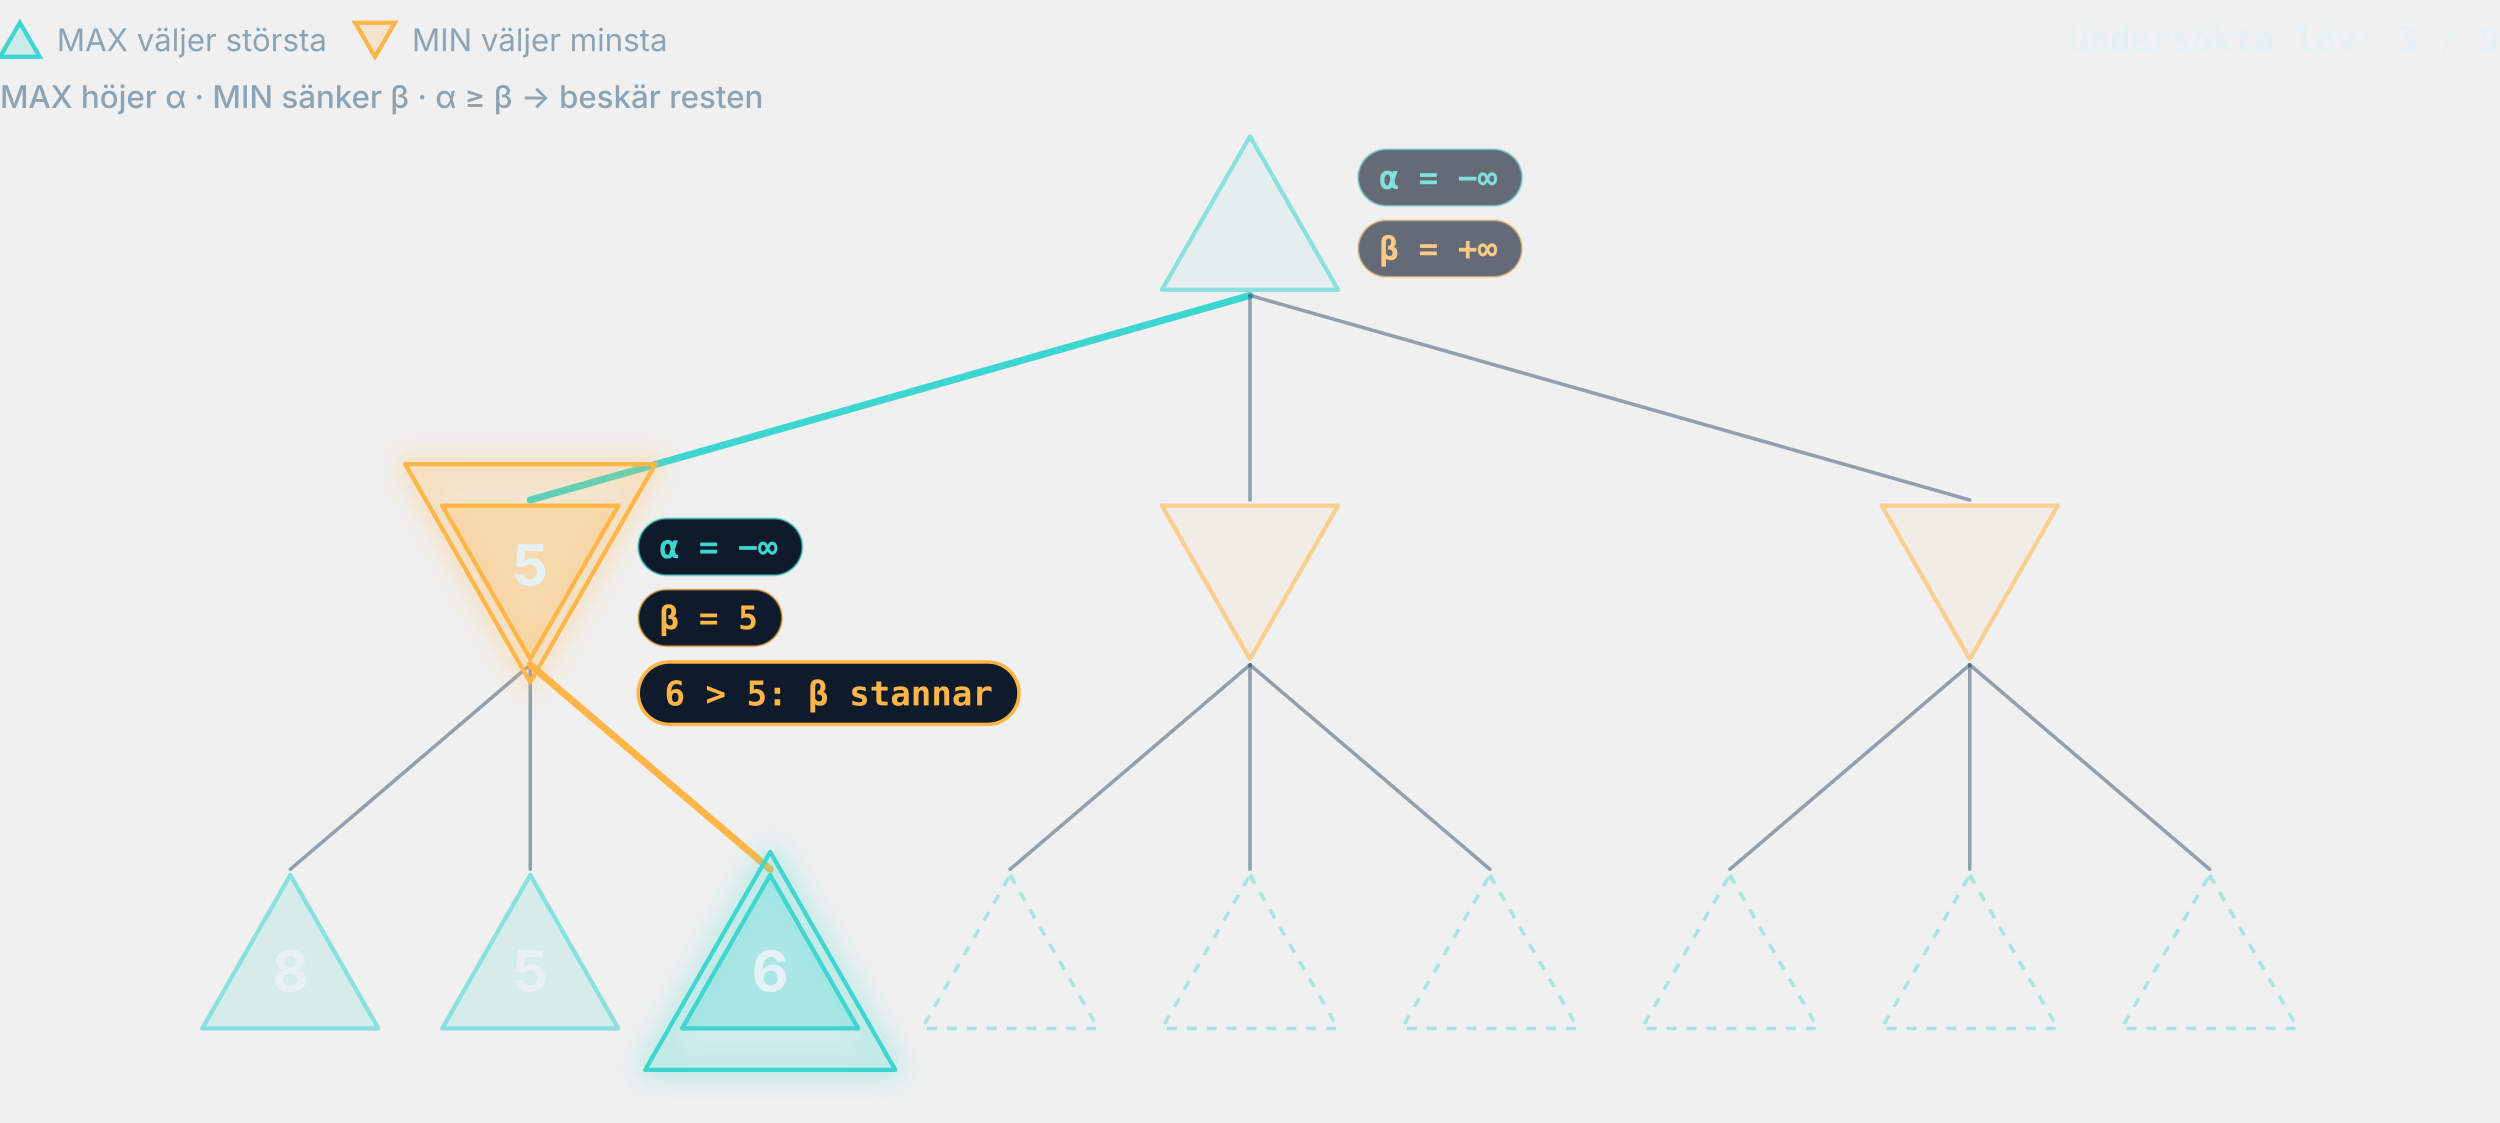
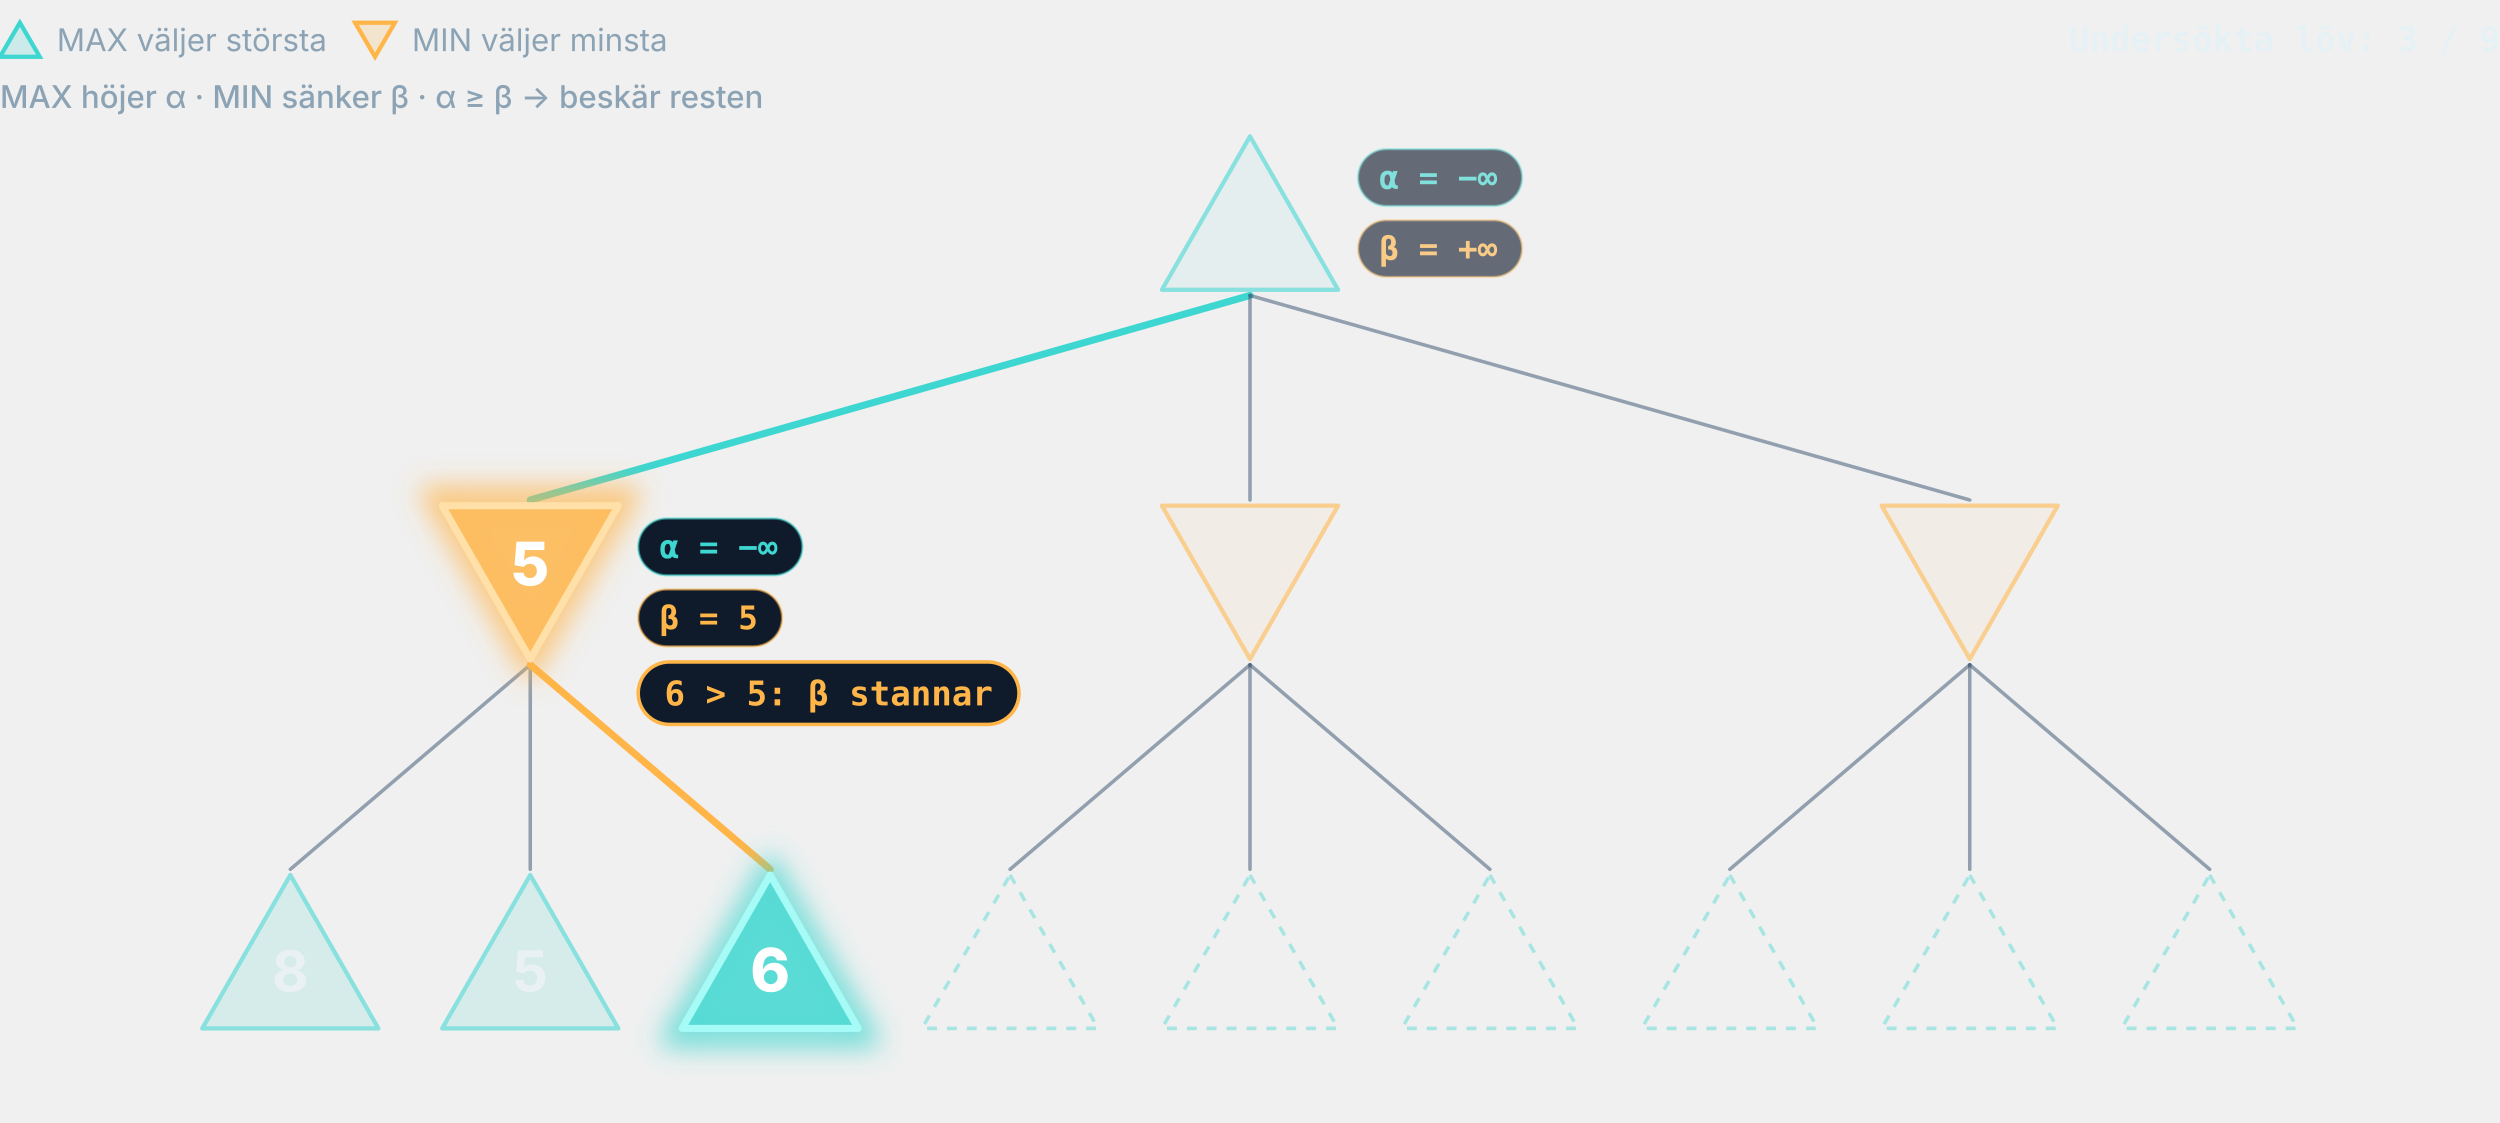
<svg xmlns="http://www.w3.org/2000/svg" viewBox="0 0 1760 790" width="1760" height="790" role="img">
  <defs>
    <filter id="glow" x="-40%" y="-40%" width="180%" height="180%">
      <feGaussianBlur stdDeviation="9" />
    </filter>
    <filter id="soft" x="-20%" y="-20%" width="140%" height="140%">
      <feGaussianBlur stdDeviation="4" />
    </filter>
  </defs>
  <g transform="translate(0,30)">
    <polygon points="14,-14 28,10 0,10" fill="#3DD6D0" fill-opacity=".2" stroke="#3DD6D0" stroke-width="3" />
    <text x="40.0" y="6.0" font-family="'IBM Plex Sans','Segoe UI',Inter,Helvetica,Arial,sans-serif" font-size="22" font-weight="400" fill="#8BA3B4" text-anchor="start">MAX väljer största</text>
    <polygon points="250,-14 278,-14 264,10" fill="#FFB547" fill-opacity=".2" stroke="#FFB547" stroke-width="3" />
    <text x="290.0" y="6.0" font-family="'IBM Plex Sans','Segoe UI',Inter,Helvetica,Arial,sans-serif" font-size="22" font-weight="400" fill="#8BA3B4" text-anchor="start">MIN väljer minsta</text>
  </g>
  <text x="1760.0" y="36.0" font-family="'IBM Plex Mono','SFMono-Regular',Menlo,Consolas,monospace" font-size="24" font-weight="600" fill="#E6F1F5" text-anchor="end">Undersökta löv: 3 / 9</text>
  <path data-edge="r0:r00" d="M373.3,468.0L204.4,612.0" stroke="#3B5572" stroke-width="2.5" stroke-linecap="round" fill="none" opacity="0.52" />
  <path data-edge="r0:r01" d="M373.3,468.0L373.3,612.0" stroke="#3B5572" stroke-width="2.5" stroke-linecap="round" fill="none" opacity="0.52" />
  <path data-edge="r0:r02" d="M373.3,468.0L542.2,612.0" stroke="#FFB547" stroke-width="5" stroke-linecap="round" fill="none" opacity="1" />
  <path data-edge="r:r0" d="M880.0,208.0L373.3,352.0" stroke="#3DD6D0" stroke-width="5" stroke-linecap="round" fill="none" opacity="1" />
  <path data-edge="r1:r10" d="M880.0,468.0L711.1,612.0" stroke="#3B5572" stroke-width="2.5" stroke-linecap="round" fill="none" opacity="0.52" />
  <path data-edge="r1:r11" d="M880.0,468.0L880.0,612.0" stroke="#3B5572" stroke-width="2.5" stroke-linecap="round" fill="none" opacity="0.52" />
  <path data-edge="r1:r12" d="M880.0,468.0L1048.9,612.0" stroke="#3B5572" stroke-width="2.5" stroke-linecap="round" fill="none" opacity="0.52" />
  <path data-edge="r:r1" d="M880.0,208.0L880.0,352.0" stroke="#3B5572" stroke-width="2.5" stroke-linecap="round" fill="none" opacity="0.52" />
  <path data-edge="r2:r20" d="M1386.7,468.0L1217.8,612.0" stroke="#3B5572" stroke-width="2.5" stroke-linecap="round" fill="none" opacity="0.52" />
  <path data-edge="r2:r21" d="M1386.7,468.0L1386.7,612.0" stroke="#3B5572" stroke-width="2.5" stroke-linecap="round" fill="none" opacity="0.52" />
  <path data-edge="r2:r22" d="M1386.7,468.0L1555.6,612.0" stroke="#3B5572" stroke-width="2.5" stroke-linecap="round" fill="none" opacity="0.52" />
  <path data-edge="r:r2" d="M880.0,208.0L1386.7,352.0" stroke="#3B5572" stroke-width="2.5" stroke-linecap="round" fill="none" opacity="0.52" />
-   <polygon points="285.3,326.8 461.4,326.8 373.3,480.2" fill="#FFB547" fill-opacity=".14" stroke="#FFB547" stroke-width="12" stroke-opacity=".28" stroke-linejoin="round" filter="url(#glow)" />
-   <polygon data-focus-node="r0" points="285.3,326.8 461.4,326.8 373.3,480.2" fill="#FFB547" fill-opacity=".05" stroke="#FFB547" stroke-width="3" stroke-linejoin="round" />
-   <polygon points="542.2,599.8 630.3,753.2 454.2,753.2" fill="#3DD6D0" fill-opacity=".14" stroke="#3DD6D0" stroke-width="12" stroke-opacity=".28" stroke-linejoin="round" filter="url(#glow)" />
-   <polygon data-focus-node="r02" points="542.2,599.8 630.3,753.2 454.2,753.2" fill="#3DD6D0" fill-opacity=".05" stroke="#3DD6D0" stroke-width="3" stroke-linejoin="round" />
+   <polygon data-focus-node="r02" points="542.2,607.4 614.1,732.6 470.3,732.6" fill="#3DD6D0" fill-opacity=".55" stroke="#3DD6D0" stroke-width="14" stroke-opacity=".5" stroke-linejoin="round" filter="url(#glow)" />
+   <polygon data-focus-node="r0" points="301.4,347.4 445.3,347.4 373.3,472.6" fill="#FFB547" fill-opacity=".55" stroke="#FFB547" stroke-width="14" stroke-opacity=".5" stroke-linejoin="round" filter="url(#glow)" />
  <g data-node="r00" opacity="0.58">
    <polygon points="204.4,616.0 266.4,724.0 142.4,724.0" fill="#3DD6D0" fill-opacity="0.26" stroke="#3DD6D0" stroke-width="3" stroke-linejoin="round" />
    <text x="204.4" y="698.1" font-family="'IBM Plex Sans','Segoe UI',Inter,Helvetica,Arial,sans-serif" font-size="40.0" font-weight="700" fill="#E6F1F5" text-anchor="middle">8</text>
  </g>
  <g data-node="r01" opacity="0.58">
    <polygon points="373.3,616.0 435.3,724.0 311.3,724.0" fill="#3DD6D0" fill-opacity="0.26" stroke="#3DD6D0" stroke-width="3" stroke-linejoin="round" />
    <text x="373.3" y="698.1" font-family="'IBM Plex Sans','Segoe UI',Inter,Helvetica,Arial,sans-serif" font-size="40.0" font-weight="700" fill="#E6F1F5" text-anchor="middle">5</text>
  </g>
  <g data-node="r02" opacity="1">
-     <polygon points="542.2,616.0 604.2,724.0 480.2,724.0" fill="#3DD6D0" fill-opacity="0.26" stroke="#3DD6D0" stroke-width="3" stroke-linejoin="round" />
-     <text x="542.2" y="698.1" font-family="'IBM Plex Sans','Segoe UI',Inter,Helvetica,Arial,sans-serif" font-size="40.0" font-weight="700" fill="#E6F1F5" text-anchor="middle">6</text>
+     <polygon points="542.2,616.0 604.2,724.0 480.2,724.0" fill="#3DD6D0" fill-opacity=".62" stroke="#A6FBF6" stroke-width="5" stroke-linejoin="round" />
+     <text x="542.2" y="698.1" font-family="'IBM Plex Sans','Segoe UI',Inter,Helvetica,Arial,sans-serif" font-size="42.4" font-weight="800" fill="#FFFFFF" text-anchor="middle">6</text>
  </g>
  <g data-node="r0" opacity="1">
-     <polygon points="311.3,356.0 435.3,356.0 373.3,464.0" fill="#FFB547" fill-opacity="0.26" stroke="#FFB547" stroke-width="3" stroke-linejoin="round" />
-     <text x="373.3" y="412.2" font-family="'IBM Plex Sans','Segoe UI',Inter,Helvetica,Arial,sans-serif" font-size="40.0" font-weight="700" fill="#E6F1F5" text-anchor="middle">5</text>
+     <polygon points="311.3,356.0 435.3,356.0 373.3,464.0" fill="#FFB547" fill-opacity=".62" stroke="#FFE0A8" stroke-width="5" stroke-linejoin="round" />
+     <text x="373.3" y="412.2" font-family="'IBM Plex Sans','Segoe UI',Inter,Helvetica,Arial,sans-serif" font-size="42.4" font-weight="800" fill="#FFFFFF" text-anchor="middle">5</text>
  </g>
  <g data-node="r10" opacity="0.58">
    <polygon points="711.1,616.0 773.1,724.0 649.1,724.0" fill="none" stroke="#3DD6D0" stroke-width="2.5" stroke-dasharray="7 7" stroke-linejoin="round" opacity=".7" />
  </g>
  <g data-node="r11" opacity="0.58">
    <polygon points="880.0,616.0 942.0,724.0 818.0,724.0" fill="none" stroke="#3DD6D0" stroke-width="2.5" stroke-dasharray="7 7" stroke-linejoin="round" opacity=".7" />
  </g>
  <g data-node="r12" opacity="0.58">
    <polygon points="1048.9,616.0 1110.9,724.0 986.9,724.0" fill="none" stroke="#3DD6D0" stroke-width="2.5" stroke-dasharray="7 7" stroke-linejoin="round" opacity=".7" />
  </g>
  <g data-node="r1" opacity="0.58">
    <polygon points="818.0,356.0 942.0,356.0 880.0,464.0" fill="#FFB547" fill-opacity="0.1" stroke="#FFB547" stroke-width="3" stroke-linejoin="round" />
  </g>
  <g data-node="r20" opacity="0.58">
    <polygon points="1217.8,616.0 1279.8,724.0 1155.8,724.0" fill="none" stroke="#3DD6D0" stroke-width="2.5" stroke-dasharray="7 7" stroke-linejoin="round" opacity=".7" />
  </g>
  <g data-node="r21" opacity="0.58">
    <polygon points="1386.7,616.0 1448.7,724.0 1324.7,724.0" fill="none" stroke="#3DD6D0" stroke-width="2.5" stroke-dasharray="7 7" stroke-linejoin="round" opacity=".7" />
  </g>
  <g data-node="r22" opacity="0.58">
    <polygon points="1555.6,616.0 1617.6,724.0 1493.6,724.0" fill="none" stroke="#3DD6D0" stroke-width="2.5" stroke-dasharray="7 7" stroke-linejoin="round" opacity=".7" />
  </g>
  <g data-node="r2" opacity="0.58">
    <polygon points="1324.7,356.0 1448.7,356.0 1386.7,464.0" fill="#FFB547" fill-opacity="0.1" stroke="#FFB547" stroke-width="3" stroke-linejoin="round" />
  </g>
  <g data-node="r" opacity="0.58">
    <polygon points="880.0,96.0 942.0,204.0 818.0,204.0" fill="#3DD6D0" fill-opacity="0.1" stroke="#3DD6D0" stroke-width="3" stroke-linejoin="round" />
  </g>
  <g data-bounds="r" opacity="0.62">
    <rect x="956.0" y="105.0" width="115.6" height="40" rx="20" fill="#0F1A2B" fill-opacity="1" stroke="#3DD6D0" stroke-opacity="0.55" stroke-width="1.6" />
    <text x="971.0" y="133.0" font-family="'IBM Plex Mono','SFMono-Regular',Menlo,Consolas,monospace" font-size="23" font-weight="600" fill="#3DD6D0" text-anchor="start">α = −∞</text>
    <rect x="956.0" y="155.0" width="115.6" height="40" rx="20" fill="#0F1A2B" fill-opacity="1" stroke="#FFB547" stroke-opacity="0.55" stroke-width="1.6" />
    <text x="971.0" y="183.0" font-family="'IBM Plex Mono','SFMono-Regular',Menlo,Consolas,monospace" font-size="23" font-weight="600" fill="#FFB547" text-anchor="start">β = +∞</text>
  </g>
  <g data-bounds="r0" opacity="1">
    <rect x="449.3" y="365.0" width="115.6" height="40" rx="20" fill="#0F1A2B" fill-opacity="1" stroke="#3DD6D0" stroke-opacity="0.55" stroke-width="1.6" />
    <text x="464.3" y="393.0" font-family="'IBM Plex Mono','SFMono-Regular',Menlo,Consolas,monospace" font-size="23" font-weight="600" fill="#3DD6D0" text-anchor="start">α = −∞</text>
    <rect x="449.3" y="415.0" width="101.3" height="40" rx="20" fill="#0F1A2B" fill-opacity="1" stroke="#FFB547" stroke-opacity="0.55" stroke-width="1.6" />
    <text x="464.3" y="443.0" font-family="'IBM Plex Mono','SFMono-Regular',Menlo,Consolas,monospace" font-size="23" font-weight="600" fill="#FFB547" text-anchor="start">β = 5</text>
  </g>
  <text x="0.0" y="76.0" font-family="'IBM Plex Sans','Segoe UI',Inter,Helvetica,Arial,sans-serif" font-size="22" font-weight="500" fill="#8BA3B4" text-anchor="start">MAX höjer α  ·  MIN sänker β  ·  α ≥ β → beskär resten</text>
  <rect x="449.3" y="466.0" width="268.1" height="44.0" rx="22.0" fill="#0F1A2B" stroke="#FFB547" stroke-width="2.5" />
  <text x="583.4" y="496.6" font-family="'IBM Plex Mono','SFMono-Regular',Menlo,Consolas,monospace" font-size="24" font-weight="600" fill="#FFB547" text-anchor="middle">6 &gt; 5: β stannar</text>
</svg>
